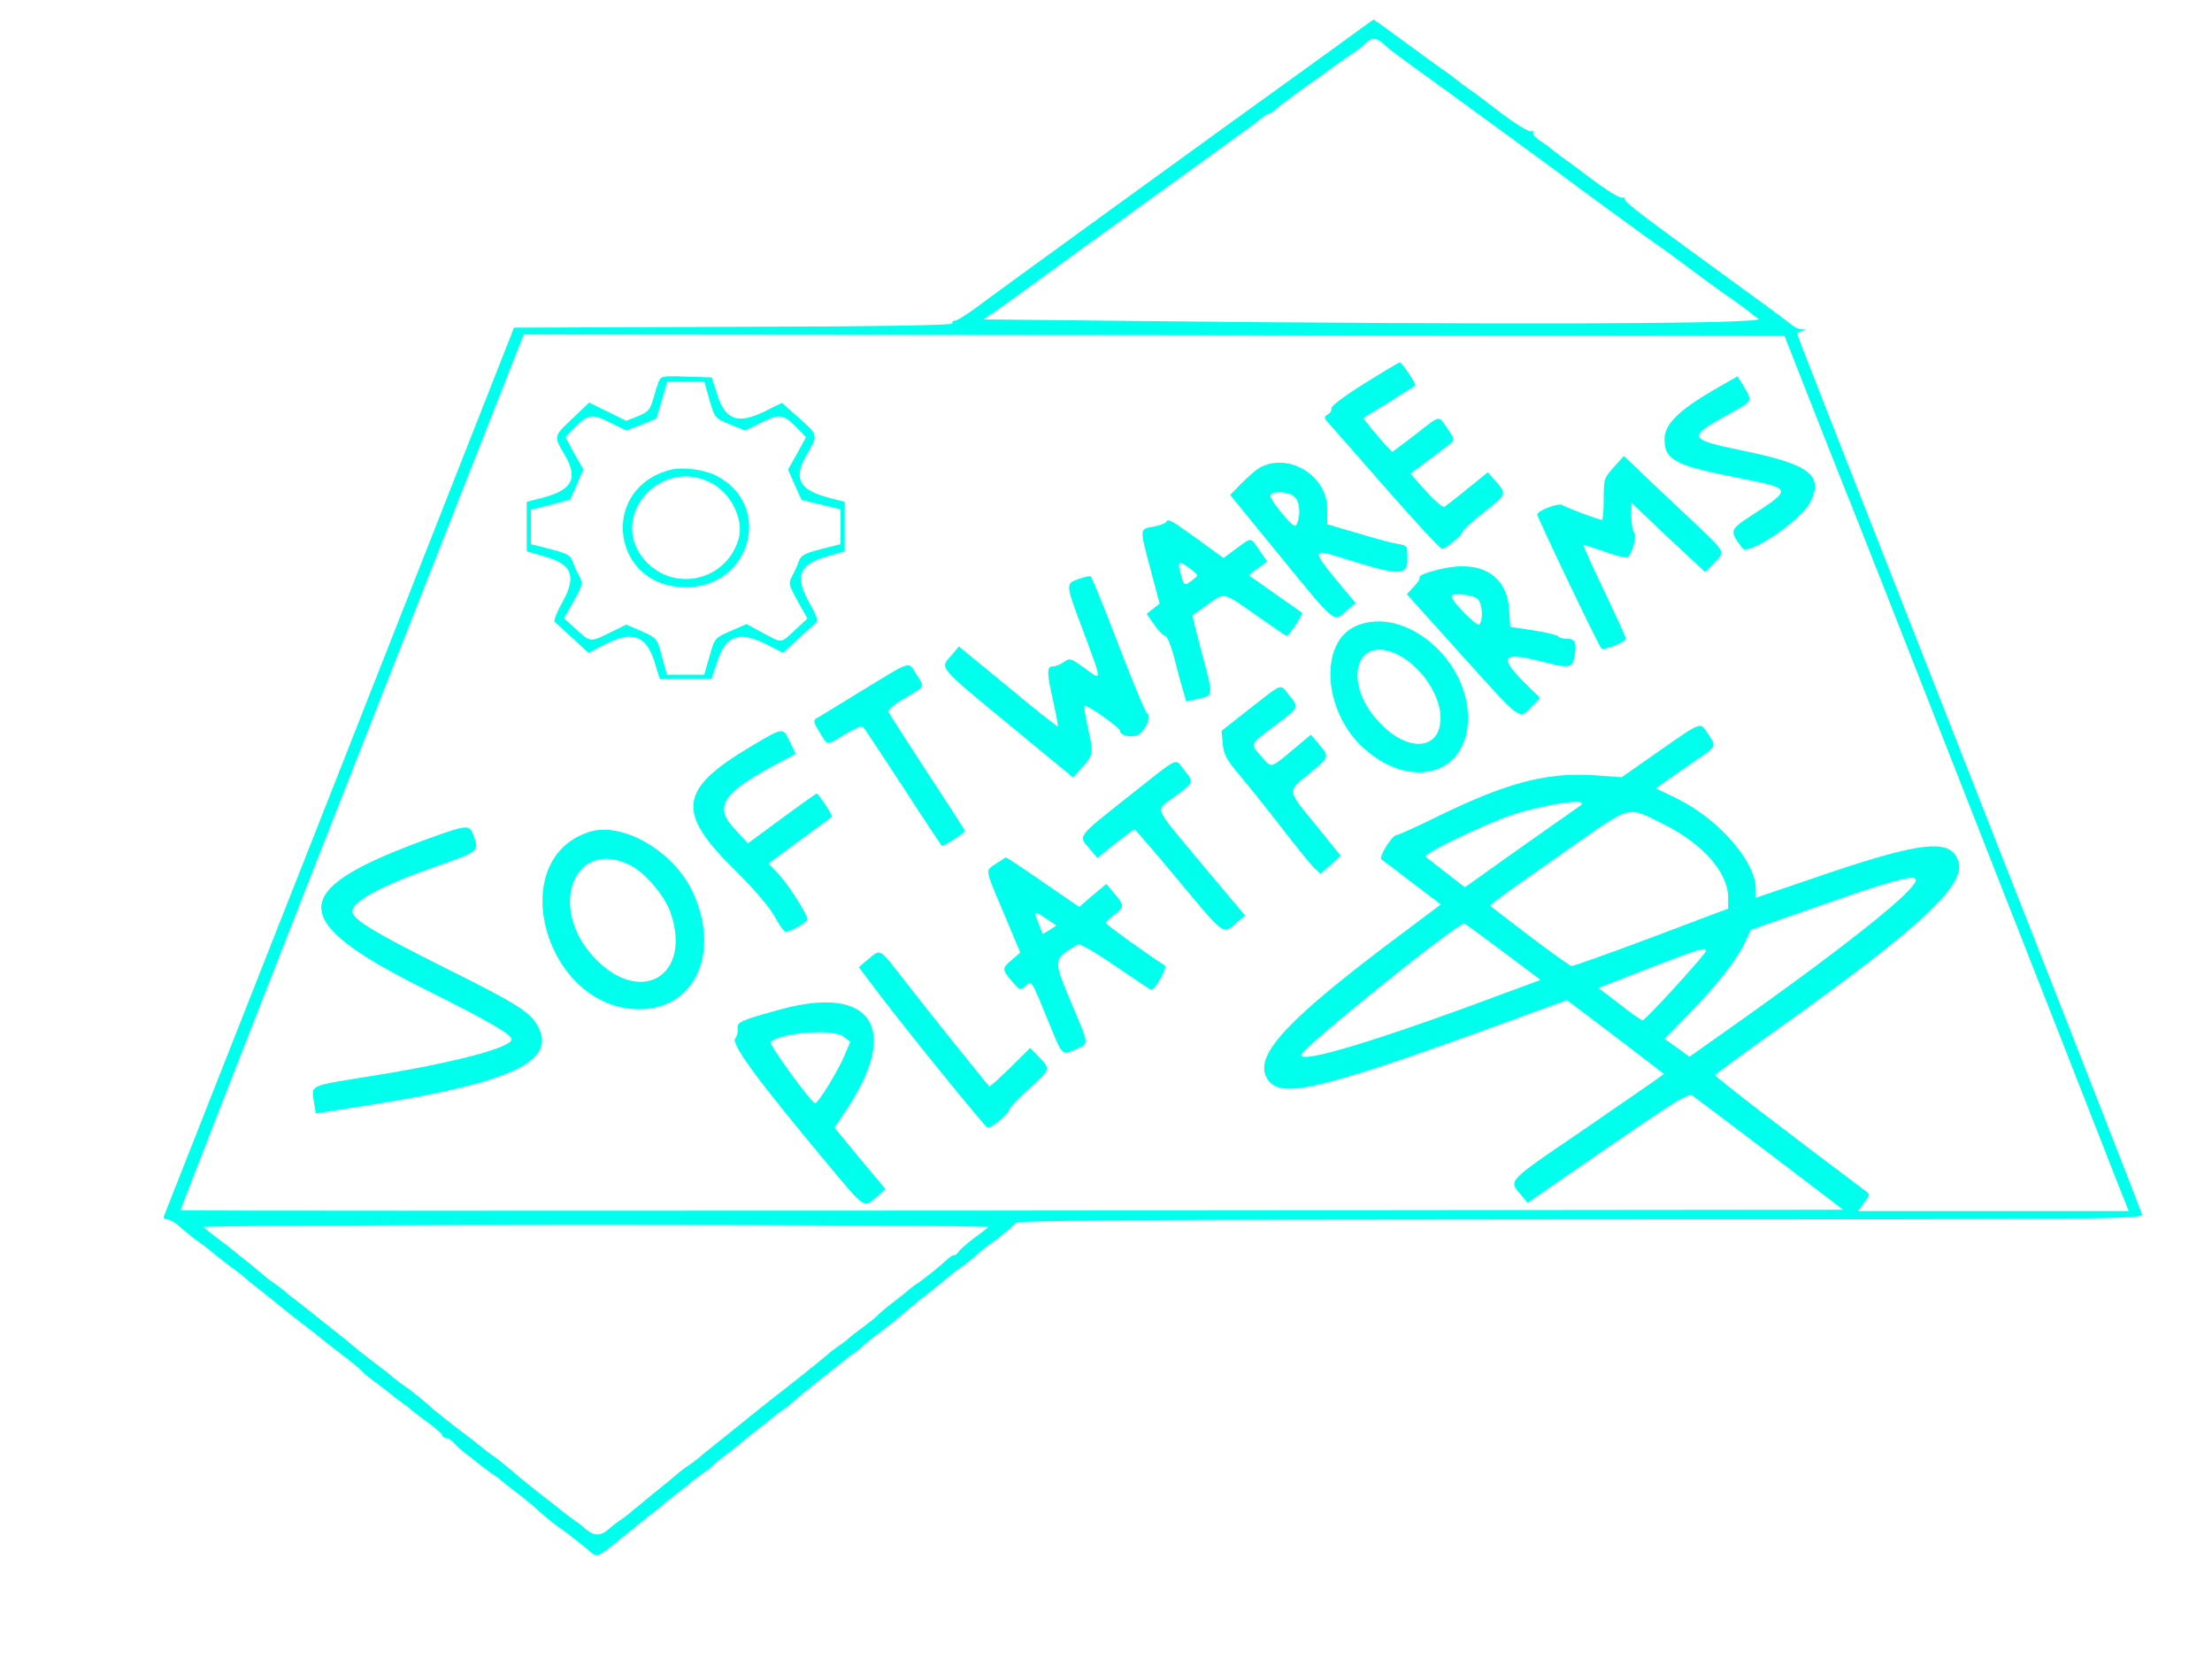
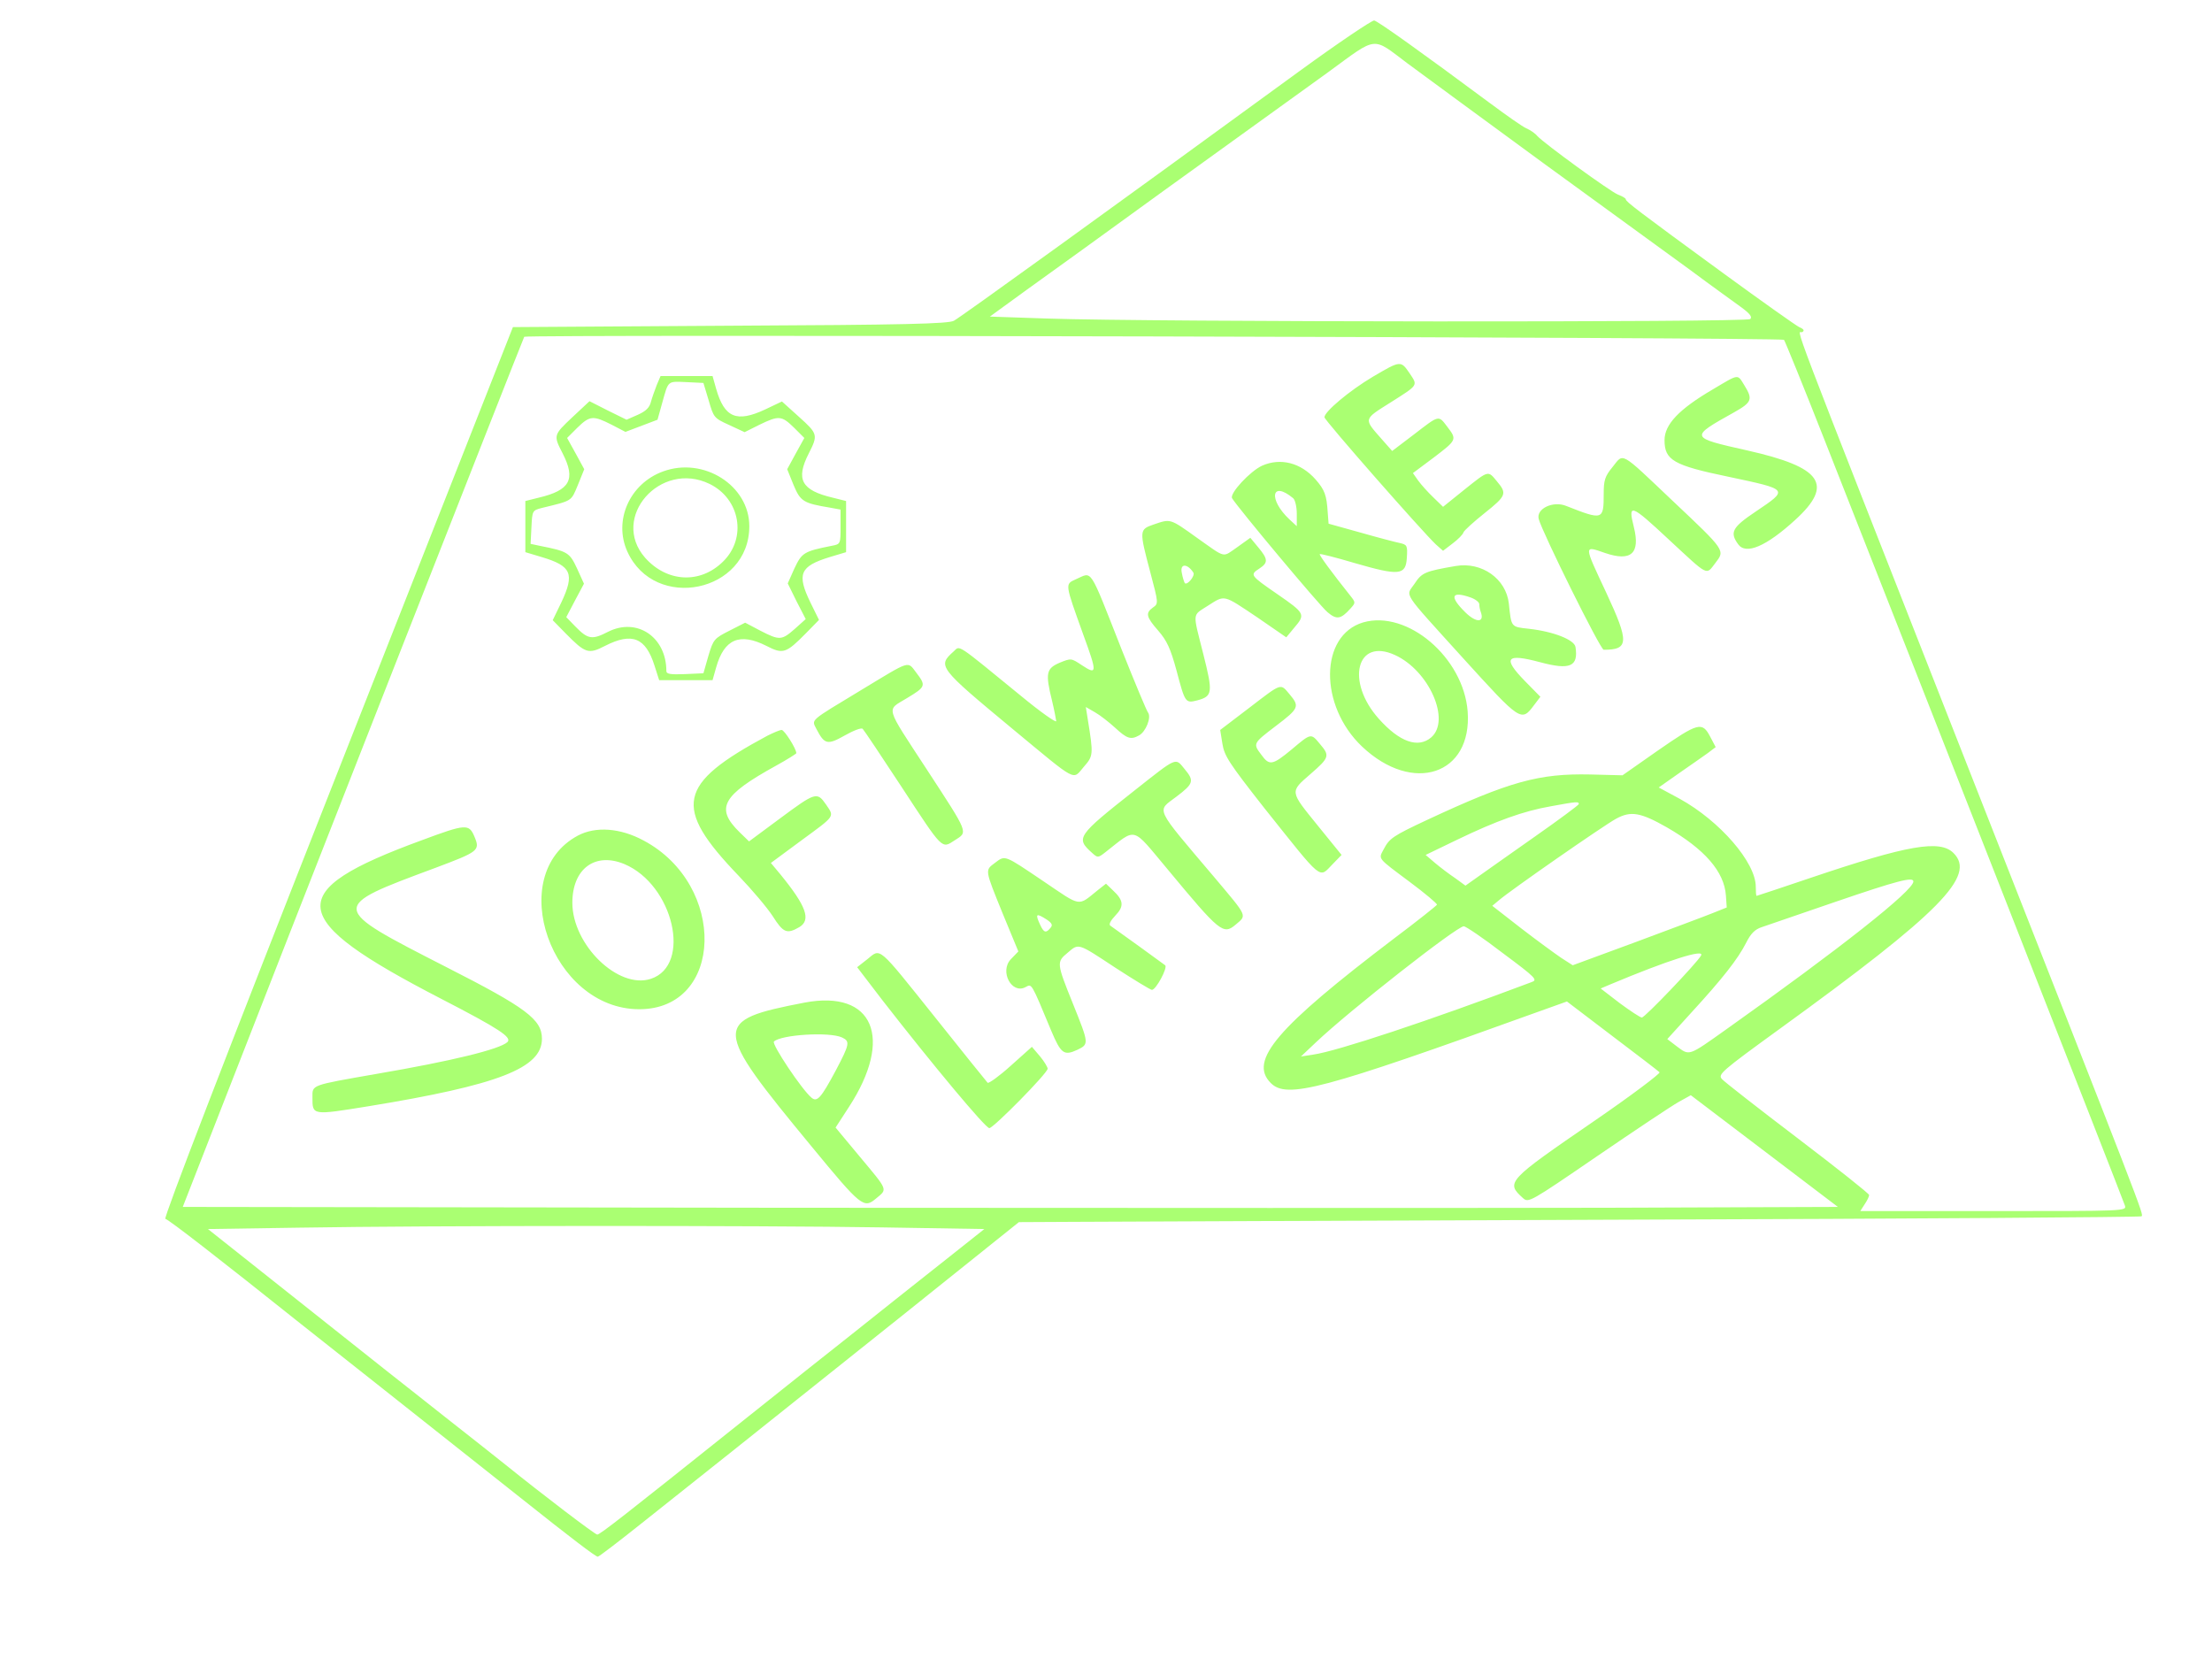
<svg xmlns="http://www.w3.org/2000/svg" version="1.0" width="600pt" height="450pt" viewBox="0 0 600 450" preserveAspectRatio="xMidYMid meet">
-   <g transform="translate(0,450)scale(.075,.075)" fill="#00FFED">
-     <path id="path1" d="M 4929 -5902 c -20 15 -107 78 -193 140 -320 230 -1143 827 -1205 874 -35 26 -70 48 -78 48 -8 0 -11 4 -8 10 4 6 -266 11 -790 12 l -796 3 -630 1600 c -347 880 -633 1606 -636 1613 -3 7 2 12 11 12 9 0 28 10 42 23 46 39 62 52 81 64 10 7 27 20 38 30 11 9 37 30 57 45 21 15 45 34 53 40 8 7 20 18 27 23 22 17 112 89 125 100 16 13 29 24 83 65 25 19 50 39 57 45 18 14 32 26 81 63 23 17 51 41 62 52 11 11 34 30 52 42 17 13 39 30 49 38 9 8 27 22 39 30 12 8 30 22 39 30 9 8 38 30 64 49 26 19 47 38 47 43 0 4 6 8 13 8 7 0 20 9 30 20 9 11 31 30 48 42 16 13 40 31 52 41 12 9 30 23 41 30 10 6 24 17 30 22 6 6 30 25 54 43 23 17 56 44 73 60 47 41 65 55 89 72 12 8 32 23 43 32 12 10 27 21 32 25 5 5 20 16 32 27 24 19 26 18 120 -59 29 -23 48 -39 91 -73 26 -20 49 -39 52 -42 3 -3 25 -21 50 -40 25 -19 50 -39 56 -45 6 -5 22 -17 34 -25 13 -8 30 -22 39 -31 9 -8 36 -31 61 -49 25 -19 47 -37 50 -40 3 -3 25 -21 50 -40 25 -19 50 -39 56 -45 6 -5 21 -17 34 -25 12 -8 32 -24 44 -35 22 -20 61 -51 113 -92 15 -12 39 -31 53 -42 14 -12 33 -27 44 -34 10 -6 26 -19 35 -28 9 -8 35 -30 59 -47 53 -40 58 -45 102 -82 19 -17 40 -33 45 -38 19 -13 110 -87 121 -97 6 -5 22 -17 34 -25 12 -8 35 -26 50 -40 15 -14 38 -32 50 -40 30 -21 81 -62 94 -77 9 -10 463 -12 2045 -13 1932 0 2033 -1 2028 -18 -2 -9 -241 -620 -531 -1357 -627 -1595 -716 -1821 -716 -1828 0 -3 8 -8 18 -10 16 -4 16 -5 -1 -6 -10 0 -23 -6 -30 -11 -7 -6 -79 -60 -162 -120 -388 -282 -455 -332 -449 -341 3 -5 -1 -6 -8 -4 -8 3 -55 -25 -104 -62 -50 -38 -103 -77 -119 -88 -15 -11 -32 -25 -39 -30 -6 -6 -24 -18 -39 -28 -15 -10 -25 -22 -22 -27 3 -6 0 -7 -8 -5 -7 3 -56 -27 -109 -67 -52 -40 -105 -80 -118 -88 -12 -8 -30 -22 -40 -30 -10 -8 -28 -22 -40 -30 -12 -8 -76 -54 -141 -102 -66 -49 -120 -88 -122 -87 -1 0 -18 13 -38 27 z m 67 54 c 8 7 20 18 27 24 7 6 44 33 82 61 88 63 521 379 555 405 31 24 310 228 340 248 13 8 55 40 96 70 40 30 105 78 144 105 39 27 77 55 83 60 7 6 23 19 37 28 27 19 -930 22 -2239 8 l -564 -6 44 -30 c 24 -17 73 -51 109 -78 36 -26 74 -54 85 -62 11 -8 43 -31 72 -52 28 -21 59 -44 70 -51 10 -7 75 -54 145 -105 69 -50 136 -99 148 -107 12 -8 77 -56 145 -105 68 -49 133 -97 145 -105 12 -8 31 -23 42 -32 12 -10 25 -18 29 -18 4 0 14 -6 21 -13 12 -12 106 -82 158 -117 12 -8 28 -20 34 -25 6 -5 31 -23 56 -40 52 -35 66 -45 83 -62 16 -16 34 -16 53 -1 z m 1576 1363 c 65 165 122 309 127 320 5 11 214 543 465 1183 251 639 474 1207 495 1262 l 40 100 -490 0 -490 0 23 -30 c 22 -30 22 -30 2 -45 -286 -214 -542 -411 -541 -417 1 -3 101 -77 222 -163 523 -373 683 -522 658 -608 -25 -88 -133 -76 -533 62 l -200 68 0 -33 c 0 -97 -131 -248 -279 -323 l -82 -40 39 -28 c 21 -15 69 -48 105 -73 76 -51 75 -49 45 -95 -30 -45 -19 -49 -176 60 l -137 96 -95 -7 c -175 -12 -319 26 -567 147 -77 38 -146 69 -152 69 -16 0 -66 80 -55 88 6 4 56 42 112 85 l 103 78 -148 111 c -404 302 -526 432 -483 514 47 87 180 54 1029 -258 l 58 -21 176 133 175 134 -39 28 c -21 15 -145 100 -274 189 -252 171 -249 169 -207 217 l 27 32 290 -200 c 250 -172 292 -198 307 -187 10 7 136 102 281 212 l 263 200 -3004 3 c -1653 1 -3007 1 -3009 -1 -1 -2 277 -715 619 -1585 l 622 -1582 2280 2 2280 3 118 300 z m -857 1399 c -11 8 -109 77 -219 154 l -198 141 -67 -52 c -36 -28 -70 -54 -75 -59 -11 -9 206 -114 304 -148 124 -42 299 -67 255 -36 z m 300 66 c 142 70 235 175 235 266 l 0 40 -278 105 c -152 57 -282 103 -288 103 -6 -1 -75 -50 -154 -110 l -142 -109 32 -25 c 18 -14 128 -92 244 -173 241 -169 218 -163 351 -97 z m 863 265 c -88 83 -304 248 -580 444 l -188 133 -45 -33 -45 -32 94 -96 c 103 -107 171 -195 199 -257 l 19 -41 180 -63 c 435 -153 474 -159 366 -55 z m -1442 197 l 136 102 -144 53 c -446 167 -735 254 -721 217 12 -32 561 -474 589 -474 2 0 65 46 140 102 z m 734 -3 c 0 11 -219 251 -229 251 -5 0 -43 -26 -84 -59 l -76 -58 182 -71 c 187 -72 207 -78 207 -63 z m -2595 999 c -6 5 -30 24 -55 42 -25 19 -49 40 -53 47 -4 7 -12 13 -18 13 -5 0 -17 8 -27 18 -22 21 -73 62 -102 82 -13 8 -28 20 -34 25 -6 6 -31 26 -56 45 -25 19 -50 40 -55 46 -5 6 -30 26 -55 45 -25 18 -50 38 -56 44 -6 5 -22 17 -34 25 -12 8 -29 21 -36 28 -19 17 -162 131 -203 162 -18 14 -38 30 -44 35 -7 5 -57 46 -112 90 -55 44 -105 84 -111 90 -6 5 -22 17 -34 25 -12 8 -28 20 -34 25 -6 6 -47 40 -91 75 -44 36 -85 70 -91 75 -6 5 -22 17 -34 25 -12 8 -31 23 -42 33 -27 22 -49 22 -76 0 -11 -10 -30 -25 -42 -33 -12 -8 -32 -23 -43 -32 -33 -26 -37 -30 -102 -80 -33 -26 -74 -60 -91 -75 -18 -15 -42 -35 -54 -43 -12 -8 -32 -23 -43 -32 -36 -29 -39 -32 -107 -83 -36 -28 -72 -57 -81 -65 -20 -20 -72 -61 -99 -80 -13 -8 -28 -20 -34 -25 -6 -6 -40 -33 -76 -60 -36 -27 -67 -52 -70 -55 -4 -5 -76 -62 -118 -95 -7 -5 -18 -15 -25 -20 -7 -6 -32 -26 -57 -45 -25 -19 -50 -39 -56 -45 -6 -5 -22 -17 -34 -25 -12 -8 -34 -25 -48 -38 -15 -13 -40 -33 -55 -45 -16 -12 -34 -27 -40 -32 -7 -6 -32 -26 -57 -44 -25 -19 -49 -38 -54 -43 -6 -4 633 -8 1419 -8 786 0 1425 4 1420 8 z M 4933 -4612 c -72 45 -121 82 -118 89 2 7 -4 17 -13 22 -15 9 -15 12 9 38 14 15 108 123 209 238 101 115 189 210 195 210 14 0 75 -51 75 -63 0 -5 34 -36 75 -68 85 -66 85 -67 45 -113 l -29 -33 -73 59 c -40 33 -78 62 -84 66 -6 3 -36 -22 -67 -57 l -56 -63 66 -49 c 36 -27 72 -55 81 -61 13 -11 12 -17 -13 -53 -34 -49 -22 -52 -118 23 l -82 62 -33 -36 c -18 -21 -42 -48 -52 -62 l -20 -25 93 -57 c 50 -32 93 -59 95 -60 6 -5 -48 -85 -56 -84 -4 0 -62 35 -129 77 z M 2381 -4617 c -5 14 -14 43 -20 65 -10 34 -18 42 -53 57 l -43 17 -67 -33 -67 -33 -58 55 c -71 67 -71 65 -33 130 52 87 32 129 -73 158 l -62 16 0 90 0 89 66 19 c 99 28 115 71 63 165 -20 35 -32 67 -28 71 5 4 34 31 66 60 l 56 52 63 -32 c 96 -48 145 -31 175 61 l 20 65 94 0 93 0 22 -65 c 31 -92 78 -109 174 -61 l 63 32 51 -47 c 29 -26 58 -53 66 -60 11 -10 7 -23 -23 -76 -52 -94 -36 -137 63 -165 l 66 -19 0 -89 0 -90 -62 -16 c -105 -29 -125 -71 -74 -157 40 -69 41 -68 -30 -131 l -61 -54 -65 32 c -94 46 -140 30 -169 -62 l -20 -62 -92 -3 c -89 -3 -92 -2 -101 21 z m 185 63 c 19 66 19 66 74 89 l 55 22 59 -29 c 66 -33 80 -31 133 24 l 28 29 -32 59 -33 58 24 55 25 55 70 17 71 17 0 63 0 63 -71 18 c -59 15 -73 23 -80 44 -5 14 -15 38 -24 53 -14 27 -13 32 20 91 l 35 63 -45 42 c -53 49 -44 48 -116 10 l -59 -32 -57 25 c -58 25 -58 25 -77 92 l -19 66 -67 0 -68 0 -18 -66 c -17 -65 -18 -66 -73 -91 l -56 -24 -63 31 c -70 34 -66 34 -129 -24 l -33 -30 35 -62 c 33 -59 34 -64 20 -91 -9 -15 -19 -39 -24 -53 -7 -21 -21 -29 -80 -44 l -71 -18 0 -62 0 -62 71 -18 71 -19 24 -54 24 -55 -33 -58 -32 -59 28 -29 c 53 -55 67 -57 133 -24 l 59 29 55 -21 54 -22 20 -67 19 -67 67 0 67 0 19 66 z M 2425 -4301 c -260 67 -214 425 55 425 237 0 318 -298 110 -404 -43 -22 -122 -32 -165 -21 z m 146 47 c 73 37 121 134 100 204 -45 152 -235 194 -339 76 -135 -154 54 -375 239 -280 z M 6195 -4588 c -126 74 -175 123 -175 177 0 75 38 95 275 141 187 37 187 38 43 132 -84 55 -85 56 -36 121 21 28 210 -100 244 -165 51 -99 1 -138 -242 -188 -206 -43 -207 -47 -32 -143 65 -36 66 -38 35 -89 l -23 -37 -89 51 z M 5836 -4310 c -35 39 -36 43 -36 115 0 41 -3 75 -6 75 -13 0 -129 -44 -142 -53 -13 -10 -92 19 -92 34 0 11 220 472 231 483 9 10 89 -21 89 -35 0 -5 -36 -83 -79 -174 -44 -91 -77 -165 -74 -165 3 0 38 12 79 26 44 16 78 23 83 18 17 -19 31 -78 21 -88 -5 -5 -10 -32 -10 -59 l 0 -49 133 126 134 125 31 -32 c 43 -44 47 -35 -80 -156 -62 -58 -143 -134 -179 -169 l -66 -63 -37 41 z M 4555 -4308 c -11 6 -39 30 -63 54 l -43 44 182 223 c 201 246 191 238 238 197 l 34 -29 -72 -86 c -85 -104 -84 -111 17 -79 216 68 242 69 242 5 0 -48 0 -48 -36 -54 -20 -3 -85 -21 -145 -39 l -109 -32 0 -57 c 0 -120 -141 -205 -245 -147 z m 127 105 c 18 16 23 62 9 96 -6 16 -14 11 -55 -37 -26 -31 -45 -60 -41 -66 10 -16 67 -12 87 7 z M 4216 -4111 c -4 5 -24 12 -46 16 -49 8 -49 5 -8 158 l 32 120 -23 18 -24 19 28 40 c 15 22 33 40 39 40 7 0 20 33 31 72 10 40 24 94 32 119 l 13 46 45 -10 c 55 -13 54 -7 10 -172 -19 -71 -33 -130 -32 -130 1 -1 26 -18 55 -39 62 -45 55 -46 182 44 54 38 101 70 104 70 8 0 60 -80 55 -84 -2 -2 -45 -32 -94 -66 -49 -35 -92 -65 -95 -67 -2 -2 0 -7 6 -11 6 -4 21 -15 34 -24 l 23 -17 -28 -41 c -33 -48 -27 -48 -84 -6 l -46 34 -95 -69 c -100 -72 -105 -74 -114 -60 z m 99 176 c 20 16 20 16 -5 35 -28 21 -29 20 -44 -43 -7 -30 2 -29 49 8 z M 5215 -3943 c -47 10 -86 25 -81 31 4 3 -6 18 -20 33 l -26 28 198 220 c 219 243 207 234 252 188 l 32 -33 -34 -33 c -118 -114 -111 -136 29 -101 116 29 122 28 130 -20 8 -47 2 -60 -30 -60 -13 0 -26 -4 -29 -8 -3 -5 -43 -15 -89 -22 l -85 -13 -4 -63 c -8 -123 -101 -179 -243 -147 z m 129 109 c 17 17 21 70 7 92 -7 12 -101 -82 -101 -102 0 -13 79 -5 94 10 z M 3901 -3906 c -48 17 -49 15 18 192 68 183 68 178 2 129 -48 -34 -52 -36 -73 -21 -12 9 -30 16 -40 16 -23 0 -23 22 2 130 10 46 17 86 16 87 -2 2 -83 -62 -180 -143 l -178 -146 -28 33 c -41 47 -50 36 208 249 l 233 192 34 -38 c 40 -45 40 -51 19 -145 -9 -39 -14 -73 -11 -76 7 -6 127 78 127 89 0 21 53 29 73 11 27 -25 41 -64 25 -74 -6 -4 -53 -117 -104 -250 -51 -134 -96 -244 -100 -245 -5 -1 -24 3 -43 10 z M 4904 -3736 c -135 59 -119 309 27 441 168 152 369 100 378 -96 10 -219 -228 -422 -405 -345 z m 154 105 c 83 43 152 146 152 227 0 118 -118 127 -221 17 -137 -143 -86 -324 69 -244 z M 3120 -3504 c -85 52 -161 99 -169 103 -10 6 -8 16 13 49 31 50 22 50 93 7 31 -19 60 -31 64 -27 4 4 68 101 144 217 75 116 139 212 141 214 4 4 84 -47 84 -54 0 -2 -61 -97 -136 -211 -75 -115 -138 -213 -141 -220 -2 -6 20 -26 49 -43 87 -51 83 -44 54 -90 -33 -51 -13 -56 -196 55 z M 4521 -3438 l -103 81 4 47 c 4 40 14 58 64 117 32 38 100 123 151 189 50 65 102 129 115 142 l 24 22 37 -32 36 -33 -89 -110 c -107 -131 -106 -121 -25 -187 74 -61 74 -61 35 -107 l -29 -34 -68 57 c -80 66 -73 65 -112 21 -40 -46 -43 -41 49 -110 91 -69 89 -65 52 -111 -34 -42 -19 -47 -141 48 z M 2715 -3300 c -260 155 -271 236 -59 445 68 67 124 132 144 167 17 32 36 58 41 58 18 0 79 -34 79 -45 0 -19 -70 -128 -106 -166 l -35 -36 113 -83 c 62 -46 115 -84 117 -86 4 -4 -49 -84 -55 -84 -3 0 -59 40 -127 90 l -122 90 -47 -51 c -80 -84 -46 -133 174 -248 l 46 -25 -21 -43 c -26 -54 -22 -54 -142 17 z M 4078 -3117 c -184 146 -179 138 -138 186 l 29 34 64 -52 c 36 -28 67 -51 70 -51 3 0 74 82 157 182 170 204 162 198 209 158 l 34 -29 -157 -187 c -182 -220 -170 -188 -96 -244 69 -51 69 -50 32 -96 -34 -43 -10 -54 -204 99 z M 1530 -2960 c -492 181 -491 289 5 537 238 119 315 164 315 182 0 30 -215 86 -503 132 -231 37 -221 32 -212 91 l 7 45 121 -19 c 585 -88 761 -167 678 -304 -29 -47 -81 -79 -340 -208 -232 -116 -315 -165 -325 -193 -15 -37 95 -98 314 -174 145 -51 144 -50 121 -112 -14 -36 -23 -35 -181 23 z M 2130 -2991 c -310 101 -157 641 182 641 203 0 296 -207 192 -427 -70 -147 -255 -253 -374 -214 z m 151 121 c 54 28 125 112 145 173 77 228 -111 337 -277 160 -172 -183 -71 -436 132 -333 z M 3603 -2877 c -41 28 -43 13 27 179 l 60 143 -30 26 c -37 31 -37 35 0 78 29 34 30 34 50 16 22 -20 18 -27 92 155 40 97 40 97 88 75 50 -22 51 -10 -15 -167 -67 -160 -68 -158 23 -212 7 -4 59 25 136 78 69 47 127 86 130 86 14 0 59 -82 49 -88 -74 -48 -213 -148 -213 -154 0 -4 14 -17 30 -30 37 -27 37 -34 0 -77 l -29 -34 -49 41 -49 42 -131 -90 c -72 -50 -132 -90 -134 -89 -2 0 -17 11 -35 22 z m 183 201 l 35 23 -26 17 c -14 9 -25 15 -25 12 0 -2 -7 -20 -15 -40 -18 -42 -15 -44 31 -12 z M 3140 -2531 l -34 29 74 98 c 109 143 381 478 391 482 12 5 79 -50 79 -65 0 -6 32 -39 70 -74 80 -71 81 -72 38 -116 l -32 -33 -73 72 c -40 39 -74 70 -76 67 -2 -2 -50 -63 -108 -134 -58 -71 -144 -181 -193 -243 -99 -127 -89 -121 -136 -83 z M 2825 -2350 c -148 41 -160 46 -157 70 1 13 -3 29 -9 36 -16 19 81 151 330 449 141 169 134 165 180 125 l 34 -29 -93 -111 -92 -112 45 -67 c 194 -292 90 -450 -238 -361 z m 226 99 l 24 19 -22 52 c -24 56 -94 170 -105 170 -13 0 -168 -214 -161 -221 35 -35 228 -49 264 -20 z " />
+   <g transform="translate(0,450)scale(.075,.075)" fill="#AAFF72">
+     <path id="path1" d="M 4700 -5743 c -677 494 -1227 891 -1250 903 -20 11 -175 15 -810 18 l -785 5 -634 1610 c -407 1033 -630 1612 -623 1615 14 4 198 147 490 380 109 86 238 188 287 227 124 98 366 290 505 400 186 148 274 215 282 215 4 0 76 -55 160 -122 85 -68 236 -188 337 -268 100 -80 372 -297 604 -482 l 422 -338 195 -1 c 107 -1 1019 -4 2027 -8 1007 -3 1834 -9 1838 -12 8 -9 17 15 -643 -1664 -660 -1680 -600 -1524 -584 -1534 9 -5 6 -11 -11 -18 -12 -6 -135 -93 -272 -193 -315 -230 -355 -261 -355 -269 0 -4 -12 -11 -28 -17 -28 -11 -266 -184 -292 -212 -8 -10 -26 -22 -40 -28 -14 -6 -72 -47 -130 -90 -249 -185 -406 -297 -420 -300 -8 -1 -130 81 -270 183 z m 390 -28 c 58 43 283 208 500 367 217 158 454 330 525 382 71 53 152 111 178 130 36 26 45 38 37 46 -12 12 -2162 11 -2543 -2 l -207 -7 132 -96 c 73 -52 297 -214 498 -360 201 -145 384 -277 405 -292 22 -16 107 -77 190 -137 179 -131 156 -128 285 -31 z m 1362 1000 c 3 3 70 167 147 363 315 799 1080 2748 1086 2768 6 20 5 20 -475 20 l -482 0 16 -25 c 9 -13 16 -28 16 -33 0 -5 -116 -97 -258 -205 -142 -108 -265 -204 -274 -214 -16 -17 -5 -27 210 -183 581 -421 710 -553 627 -635 -49 -49 -165 -29 -517 90 -106 36 -194 65 -195 65 -2 0 -3 -15 -3 -33 0 -88 -130 -238 -275 -318 l -76 -41 74 -52 c 41 -28 87 -61 103 -72 l 29 -22 -20 -38 c -29 -55 -43 -51 -190 51 l -127 89 -117 -3 c -185 -4 -291 25 -589 164 -126 59 -137 67 -158 107 -19 36 -24 29 95 118 55 41 99 78 98 82 -1 3 -71 59 -155 122 -425 323 -527 442 -446 523 58 58 184 25 962 -256 l 109 -39 163 124 c 90 68 167 127 172 132 4 4 -102 84 -236 176 -316 217 -321 222 -258 279 20 18 25 15 269 -152 136 -93 268 -181 293 -195 l 45 -25 266 202 266 202 -834 3 c -458 1 -1805 1 -2992 0 l -2160 -3 130 -333 c 199 -512 1100 -2806 1105 -2814 6 -9 4546 2 4556 11 z m -742 1679 c -1 4 -71 56 -158 117 -86 61 -178 125 -204 144 l -48 34 -37 -27 c -21 -14 -54 -39 -73 -55 l -34 -29 114 -55 c 143 -69 241 -104 339 -121 93 -17 101 -18 101 -8 z m 318 84 c 137 79 208 160 214 247 l 3 43 -50 20 c -27 11 -153 58 -279 105 l -228 84 -42 -27 c -22 -15 -88 -63 -145 -107 l -104 -81 24 -20 c 40 -35 381 -272 424 -295 53 -29 88 -23 183 31 z m 892 196 c 0 33 -263 241 -677 535 -138 98 -132 96 -179 61 l -34 -26 88 -97 c 111 -121 167 -192 197 -251 17 -34 32 -49 57 -57 18 -6 139 -48 268 -92 222 -76 280 -91 280 -73 z m -1485 259 c 121 90 127 97 104 105 -372 140 -704 250 -789 262 l -45 7 54 -51 c 121 -115 510 -420 535 -420 7 0 71 43 141 97 z m 717 9 c -15 27 -203 224 -214 224 -6 0 -42 -24 -80 -52 l -69 -53 33 -14 c 212 -89 345 -131 330 -105 z m -2965 983 l 373 6 -126 100 c -70 55 -160 127 -202 160 -41 33 -112 89 -157 125 -46 36 -221 175 -390 310 -432 345 -515 410 -525 410 -8 0 -197 -144 -331 -252 -36 -29 -135 -107 -219 -173 -83 -66 -175 -138 -204 -161 -48 -38 -223 -177 -528 -419 l -126 -100 331 -5 c 479 -8 1670 -8 2104 -1 z M 4966 -4638 c -86 51 -176 127 -176 147 0 11 356 416 403 460 l 26 23 34 -26 c 20 -15 38 -33 40 -41 3 -7 37 -38 76 -69 79 -63 82 -71 45 -115 -33 -40 -29 -41 -118 30 l -77 62 -35 -34 c -20 -19 -44 -46 -55 -61 l -19 -27 75 -56 c 84 -64 85 -65 49 -112 -32 -42 -28 -43 -120 28 l -79 60 -38 -43 c -66 -75 -67 -70 33 -133 101 -64 98 -60 68 -105 -32 -47 -33 -46 -132 12 z M 2375 -4607 c -7 18 -17 46 -21 61 -5 20 -18 33 -47 46 l -41 18 -67 -33 -67 -34 -61 57 c -70 66 -70 66 -36 132 48 94 27 133 -87 160 l -48 12 0 92 0 93 60 18 c 107 32 119 60 70 164 l -31 64 47 48 c 71 72 82 76 142 45 98 -50 147 -30 179 71 l 17 53 97 0 96 0 13 -46 c 29 -103 85 -127 182 -78 60 31 71 27 143 -46 l 47 -48 -31 -63 c -50 -103 -38 -131 69 -164 l 60 -18 0 -93 0 -92 -48 -12 c -114 -27 -135 -66 -87 -160 34 -67 33 -71 -36 -133 l -61 -55 -61 29 c -103 48 -147 30 -177 -75 l -13 -46 -94 0 -94 0 -14 33 z m 188 55 c 18 62 19 64 74 89 l 56 26 54 -27 c 70 -34 80 -33 125 11 l 37 37 -31 56 -31 57 23 57 c 25 60 36 66 132 82 l 38 7 0 62 c 0 62 0 63 -32 69 -101 20 -108 25 -135 82 l -24 54 32 65 33 64 -39 35 c -48 42 -55 43 -125 7 l -55 -29 -57 29 c -55 28 -58 31 -76 91 l -18 63 -67 3 c -51 2 -67 0 -67 -11 0 -123 -106 -195 -211 -142 -58 30 -73 27 -118 -19 l -33 -34 32 -61 32 -60 -25 -55 c -27 -58 -34 -62 -135 -82 l -33 -7 3 -60 c 3 -60 3 -61 38 -70 111 -27 105 -23 130 -83 l 23 -57 -31 -57 -31 -56 37 -37 c 45 -44 57 -45 124 -11 l 50 26 58 -22 58 -22 17 -61 c 23 -82 18 -78 88 -75 l 61 3 19 63 z M 2398 -4295 c -121 44 -180 178 -129 290 99 218 441 148 441 -92 0 -147 -165 -252 -312 -198 z m 168 45 c 111 54 136 196 49 281 -83 82 -203 75 -282 -14 -127 -145 55 -353 233 -267 z M 6195 -4592 c -123 72 -175 127 -175 184 0 72 32 91 230 132 221 47 220 45 100 126 -85 57 -95 75 -64 118 28 40 102 8 207 -88 140 -128 97 -190 -174 -251 -209 -47 -210 -47 -47 -138 64 -36 68 -47 37 -97 -26 -42 -18 -43 -114 14 z M 5832 -4311 c -28 34 -32 48 -32 98 0 94 -3 95 -135 43 -48 -20 -110 10 -100 47 12 47 223 473 235 473 91 0 93 -27 9 -207 -82 -175 -82 -170 -4 -143 94 32 128 2 104 -94 -22 -87 -11 -83 125 44 148 137 135 131 170 86 35 -46 38 -43 -155 -225 -193 -183 -176 -173 -217 -122 z M 4565 -4316 c -44 20 -119 101 -109 118 22 36 318 390 345 412 33 28 48 26 83 -13 19 -21 19 -22 0 -46 -67 -84 -114 -148 -111 -151 2 -2 58 12 125 32 162 47 186 45 190 -18 3 -45 1 -48 -25 -54 -15 -3 -80 -20 -143 -38 l -115 -32 -3 -39 c -4 -65 -11 -83 -44 -121 -54 -61 -127 -79 -193 -50 z m 112 118 c 7 6 13 31 13 56 l 0 45 -26 -24 c -78 -73 -66 -143 13 -77 z M 4172 -4103 c -52 18 -52 21 -12 172 30 113 30 114 10 128 -28 20 -25 34 19 84 31 36 44 63 66 144 31 117 32 119 75 108 56 -15 57 -28 22 -167 -39 -155 -41 -138 16 -175 63 -40 54 -42 178 41 l 106 73 29 -35 c 41 -48 39 -52 -61 -121 -100 -69 -100 -70 -65 -93 32 -21 31 -34 -4 -76 l -29 -35 -46 33 c -57 39 -39 43 -147 -33 -99 -71 -95 -69 -157 -48 z m 144 174 c 7 11 -22 47 -31 38 -2 -3 -8 -20 -11 -38 -7 -34 21 -33 42 0 z M 5265 -3953 c -111 19 -123 24 -149 64 -32 48 -51 19 176 270 209 230 210 231 257 168 l 22 -29 -56 -57 c -82 -84 -68 -101 55 -68 108 29 139 16 128 -55 -4 -26 -79 -56 -169 -66 -65 -7 -63 -5 -72 -91 -10 -90 -98 -152 -192 -136 z m 54 114 c 17 6 31 17 31 24 0 7 2 19 5 27 15 40 -15 42 -55 3 -59 -58 -52 -79 19 -54 z M 3891 -3905 c -40 18 -40 14 26 198 52 142 51 149 -4 113 -39 -26 -39 -26 -81 -9 -48 21 -52 37 -27 138 8 33 14 66 15 73 0 7 -57 -33 -126 -90 -240 -196 -221 -184 -245 -162 -59 53 -56 57 214 281 237 196 215 185 257 136 34 -39 35 -43 14 -172 l -7 -44 33 19 c 18 10 51 36 73 56 43 40 57 44 86 28 25 -13 46 -66 33 -83 -5 -6 -48 -109 -95 -227 -121 -307 -105 -281 -166 -255 z M 4930 -3749 c -158 47 -160 301 -4 449 184 174 399 102 382 -127 -15 -195 -218 -368 -378 -322 z m 115 118 c 123 56 203 236 131 298 -47 40 -114 17 -189 -67 -121 -135 -81 -295 58 -231 z M 3114 -3504 c -190 115 -179 105 -161 141 29 56 40 58 102 23 32 -18 60 -29 65 -24 5 5 68 99 140 209 152 232 145 225 193 194 48 -31 53 -20 -101 -256 -154 -236 -147 -212 -72 -258 68 -41 70 -45 34 -92 -33 -43 -18 -47 -200 63 z M 4518 -3440 l -105 80 8 50 c 7 44 24 70 152 233 214 268 196 254 246 203 l 33 -34 -86 -106 c -102 -126 -102 -121 -26 -187 68 -59 70 -66 34 -108 -33 -40 -32 -40 -102 19 -70 58 -81 60 -110 20 -31 -41 -31 -41 53 -105 83 -63 86 -70 49 -114 -34 -40 -26 -43 -146 49 z M 2775 -3339 c -326 175 -343 257 -104 506 48 50 104 116 124 147 38 60 51 65 96 39 43 -26 25 -76 -68 -190 l -35 -42 111 -82 c 124 -91 119 -84 88 -130 -32 -46 -38 -44 -166 51 l -112 83 -34 -33 c -89 -87 -64 -133 132 -241 40 -22 73 -43 73 -45 0 -16 -43 -84 -53 -84 -7 0 -30 10 -52 21 z M 4103 -3141 c -208 164 -213 172 -154 225 21 19 22 19 49 -2 115 -90 93 -95 224 61 190 229 202 239 247 201 41 -35 45 -26 -77 -171 -221 -261 -209 -237 -137 -292 62 -47 65 -57 29 -100 -34 -41 -24 -46 -181 78 z M 1525 -2961 c -505 185 -493 282 70 573 211 109 258 140 240 157 -29 26 -199 68 -474 115 -240 42 -231 39 -231 85 0 65 -2 65 202 32 471 -77 628 -138 628 -244 0 -70 -56 -112 -349 -261 -422 -216 -422 -214 -37 -357 157 -59 163 -63 142 -113 -20 -47 -30 -47 -191 13 z M 2090 -2978 c -267 143 -96 628 222 628 306 0 318 -449 16 -610 -85 -46 -174 -52 -238 -18 z m 168 103 c 178 75 245 366 96 415 -118 39 -284 -123 -284 -275 0 -123 82 -184 188 -140 z M 3598 -2879 c -36 27 -37 22 28 182 l 57 138 -27 28 c -42 44 3 128 53 101 23 -12 19 -20 93 158 35 83 46 91 94 69 43 -21 43 -21 -16 -168 -59 -146 -59 -150 -19 -183 41 -35 35 -37 173 54 68 44 127 80 132 80 15 0 58 -81 48 -89 -9 -7 -176 -128 -198 -143 -7 -4 0 -18 18 -37 32 -33 30 -55 -9 -91 l -25 -24 -28 22 c -76 61 -58 64 -200 -32 -141 -95 -136 -94 -174 -65 z m 188 205 c 19 13 22 20 13 30 -16 20 -24 17 -37 -11 -19 -41 -15 -44 24 -19 z M 3137 -2531 l -37 29 91 119 c 182 234 373 463 387 463 15 0 211 -199 211 -215 0 -5 -12 -26 -28 -45 l -29 -34 -76 68 c -42 38 -80 65 -84 62 -4 -4 -90 -111 -192 -239 -208 -260 -194 -248 -243 -208 z M 2910 -2374 c -336 65 -335 84 24 519 182 221 190 227 235 189 41 -34 44 -27 -58 -149 l -89 -107 48 -74 c 163 -250 89 -425 -160 -378 z m 135 126 c 30 14 28 24 -22 119 -54 101 -68 116 -88 99 -35 -29 -145 -194 -136 -203 25 -25 200 -36 246 -15 z " />
  </g>
</svg>
